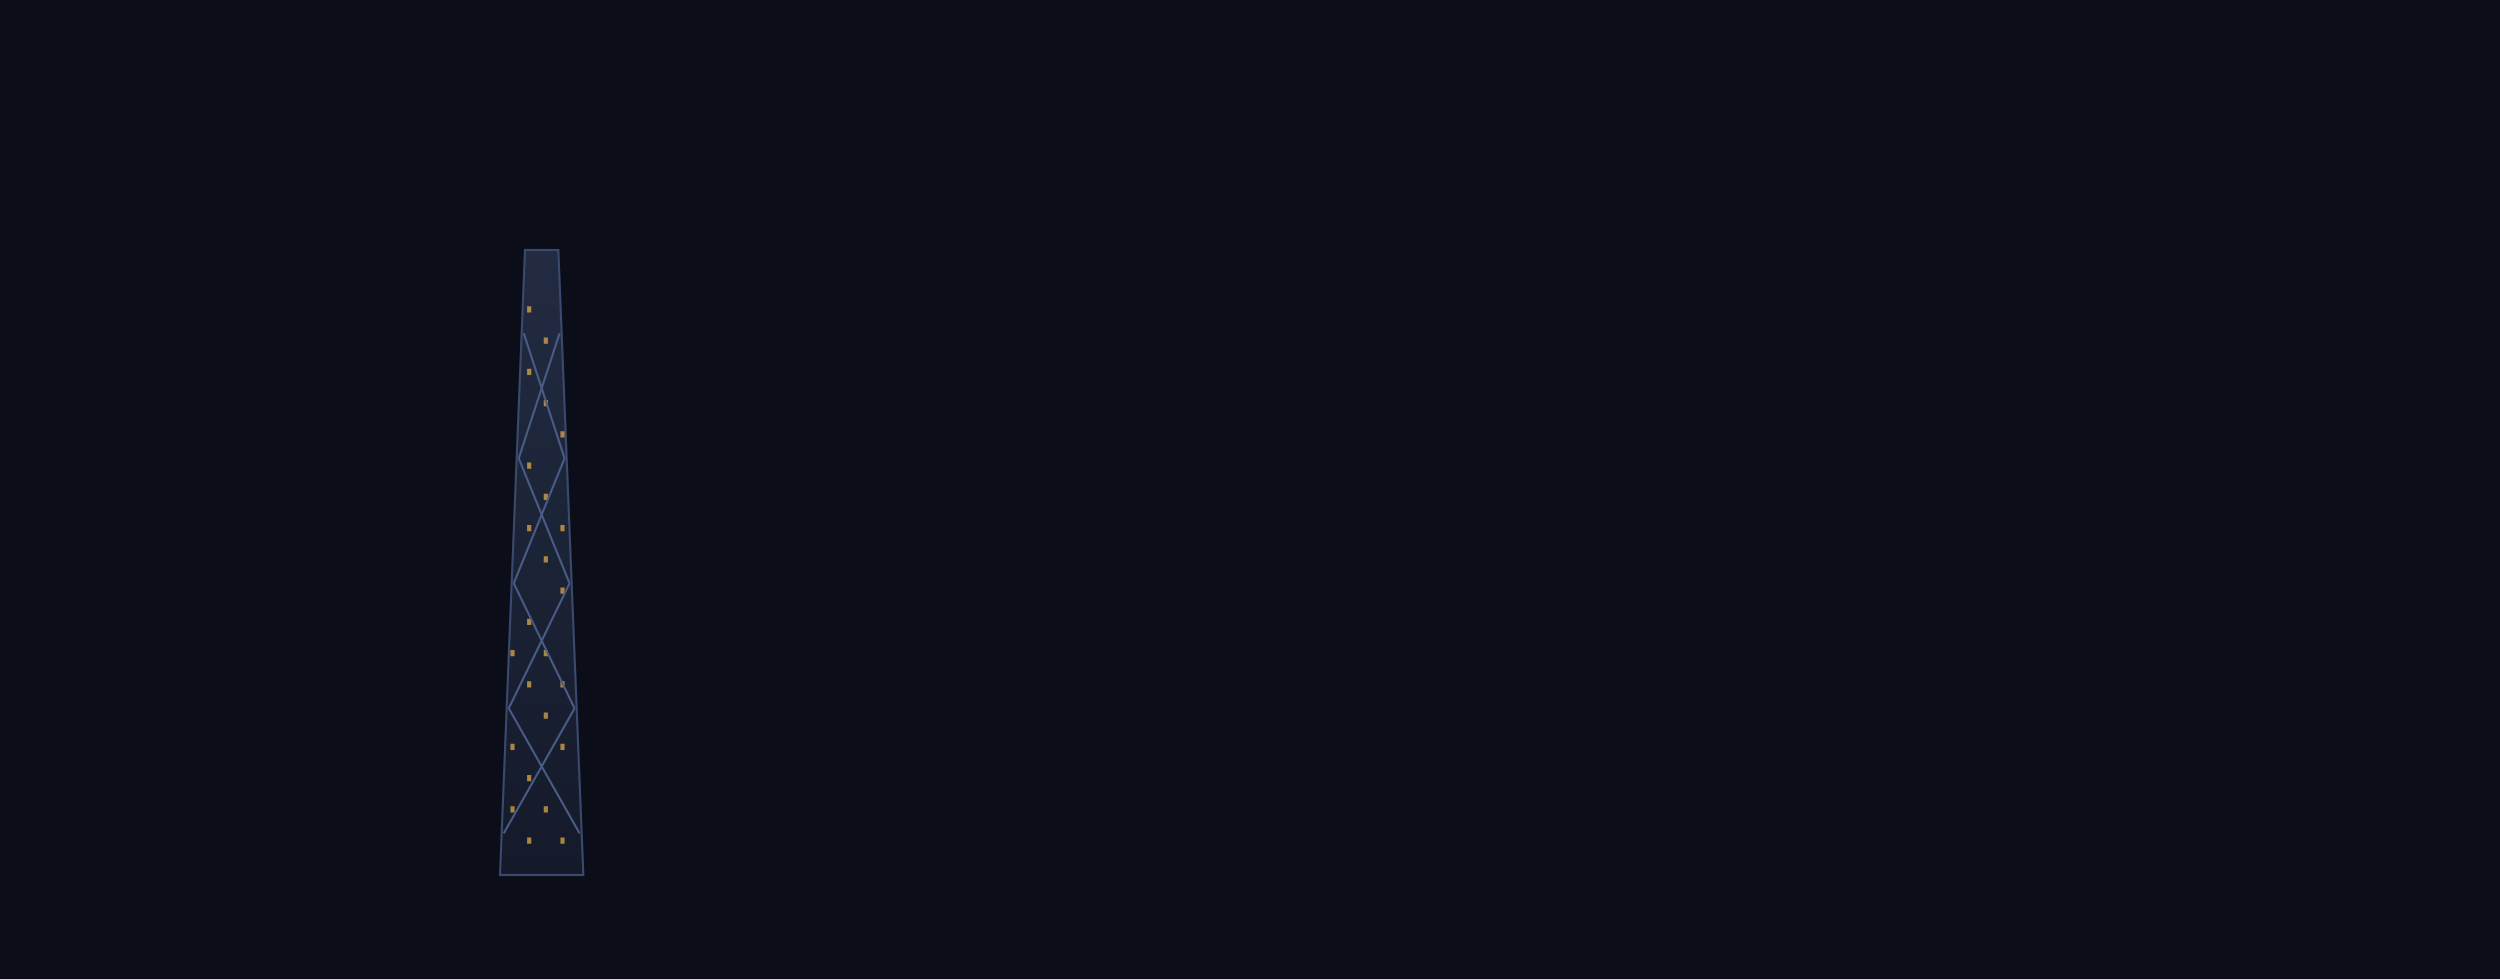
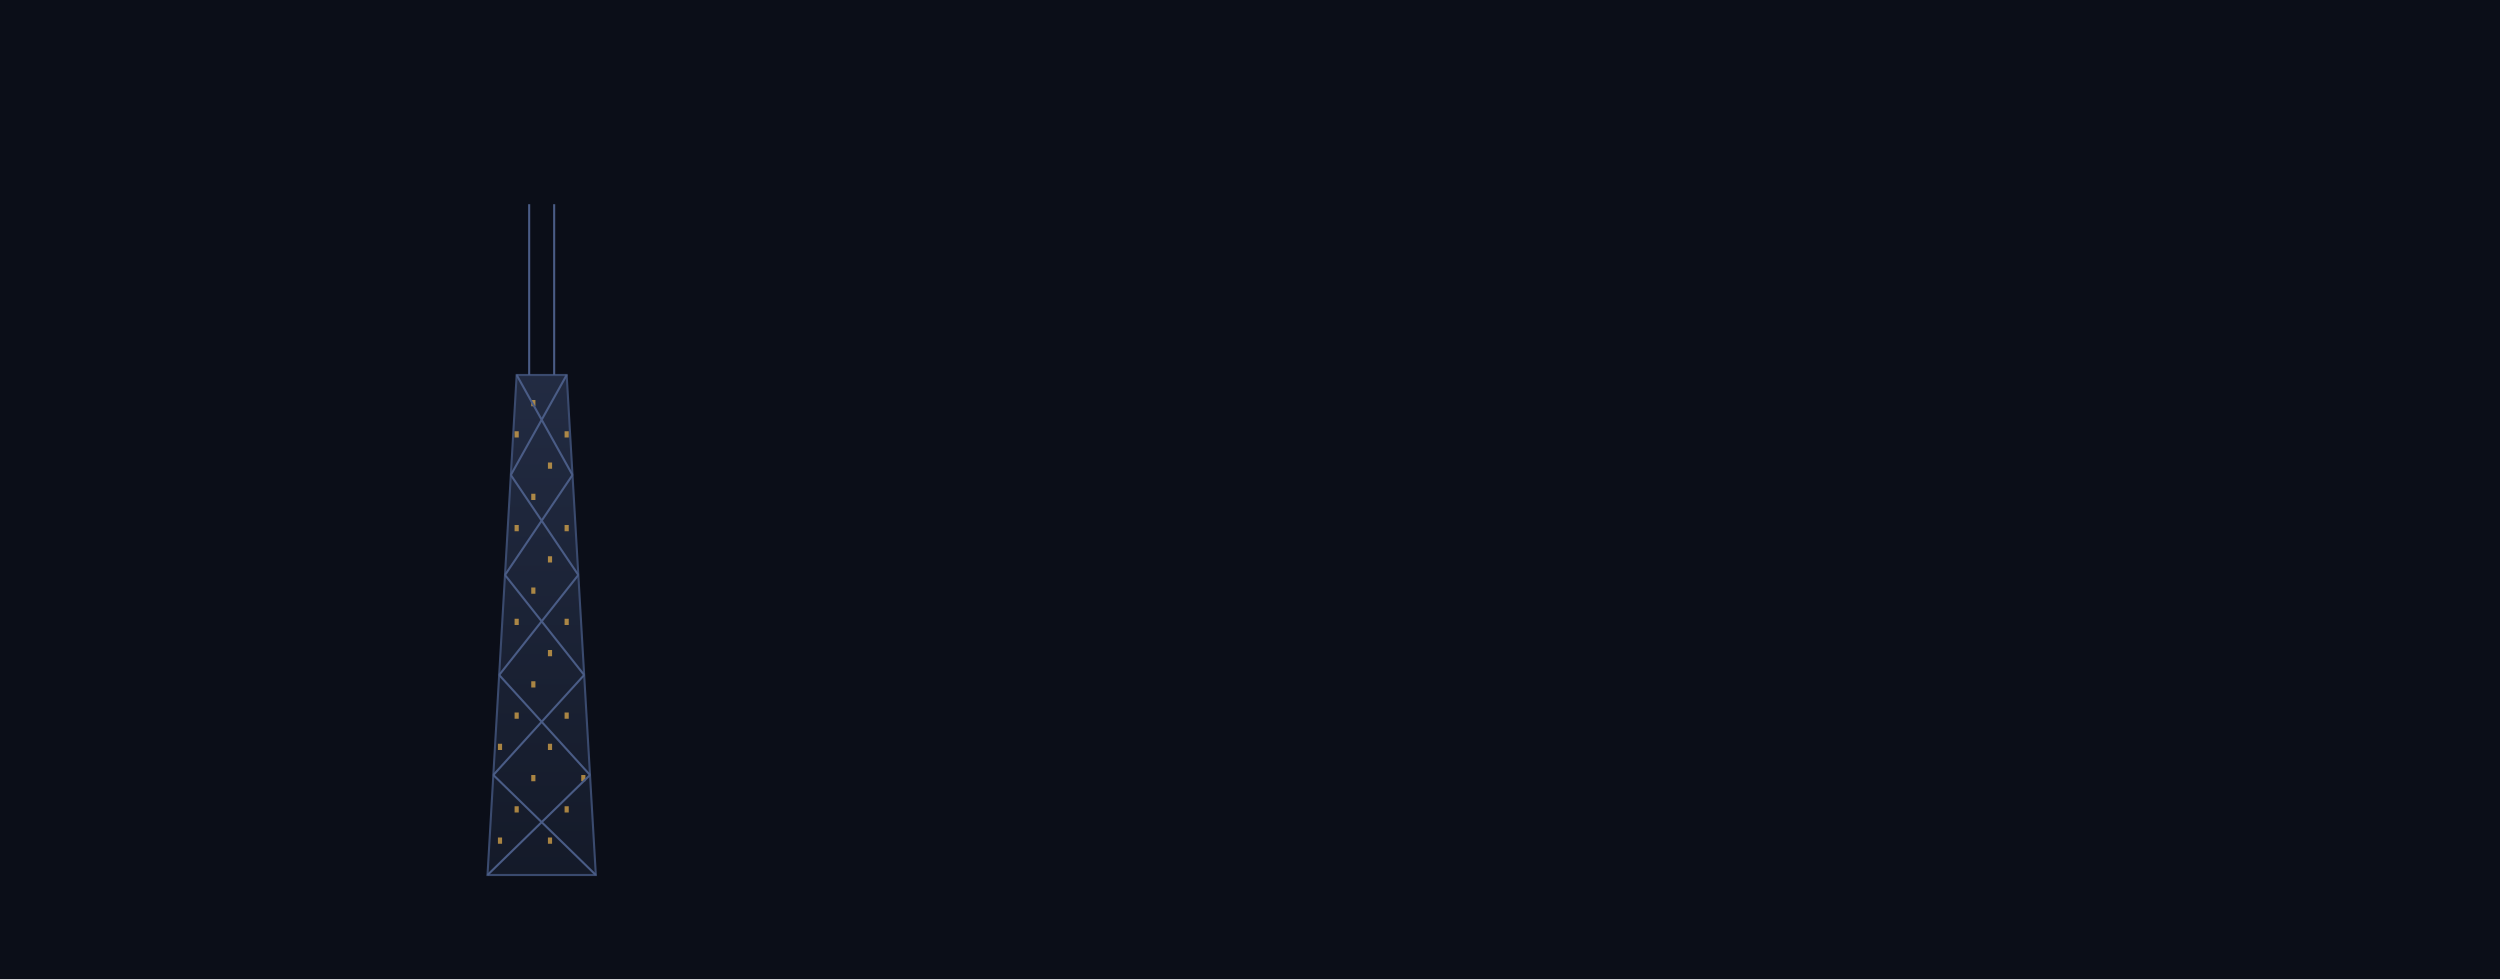
<svg xmlns="http://www.w3.org/2000/svg" viewBox="0 0 1200 470" width="1200" height="470">
  <defs>
    <linearGradient id="towerGlass" x1="0" y1="0" x2="0" y2="1">
      <stop offset="0" stop-color="#222b42" />
      <stop offset="1" stop-color="#141a29" />
    </linearGradient>
    <clipPath id="landmark-windows">
-       <path d="M240 420 L252 120 L268 120 L280 420 Z" />
+       <path d="M234 420 L248 180 L272 180 L286 420 Z" />
    </clipPath>
  </defs>
  <rect width="1200" height="470" fill="#0b0e18" />
  <g>
-     <path d="M240 420 L252 120 L268 120 L280 420 Z" fill="url(#towerGlass)" stroke="#3a4a6e" stroke-width="1" />
+     <path d="M234 420 L248 180 L272 180 L286 420 Z" fill="url(#towerGlass)" stroke="#3a4a6e" stroke-width="1" />
    <g clip-path="url(#landmark-windows)" fill="#e8b04b" opacity=".7">
-       <rect x="253" y="147" width="2" height="3" />
-       <rect x="261" y="162" width="2" height="3" />
-       <rect x="253" y="177" width="2" height="3" />
-       <rect x="261" y="192" width="2" height="3" />
-       <rect x="269" y="207" width="2" height="3" />
-       <rect x="253" y="222" width="2" height="3" />
-       <rect x="261" y="237" width="2" height="3" />
-       <rect x="253" y="252" width="2" height="3" />
-       <rect x="269" y="252" width="2" height="3" />
-       <rect x="261" y="267" width="2" height="3" />
-       <rect x="269" y="282" width="2" height="3" />
-       <rect x="253" y="297" width="2" height="3" />
-       <rect x="245" y="312" width="2" height="3" />
-       <rect x="261" y="312" width="2" height="3" />
-       <rect x="253" y="327" width="2" height="3" />
-       <rect x="269" y="327" width="2" height="3" />
-       <rect x="261" y="342" width="2" height="3" />
-       <rect x="245" y="357" width="2" height="3" />
-       <rect x="269" y="357" width="2" height="3" />
-       <rect x="253" y="372" width="2" height="3" />
-       <rect x="245" y="387" width="2" height="3" />
-       <rect x="261" y="387" width="2" height="3" />
-       <rect x="253" y="402" width="2" height="3" />
-       <rect x="269" y="402" width="2" height="3" />
+       <rect x="255" y="192" width="2" height="3" />
+       <rect x="247" y="207" width="2" height="3" />
+       <rect x="271" y="207" width="2" height="3" />
+       <rect x="263" y="222" width="2" height="3" />
+       <rect x="255" y="237" width="2" height="3" />
+       <rect x="247" y="252" width="2" height="3" />
+       <rect x="271" y="252" width="2" height="3" />
+       <rect x="263" y="267" width="2" height="3" />
+       <rect x="255" y="282" width="2" height="3" />
+       <rect x="247" y="297" width="2" height="3" />
+       <rect x="271" y="297" width="2" height="3" />
+       <rect x="263" y="312" width="2" height="3" />
+       <rect x="255" y="327" width="2" height="3" />
+       <rect x="247" y="342" width="2" height="3" />
+       <rect x="271" y="342" width="2" height="3" />
+       <rect x="239" y="357" width="2" height="3" />
+       <rect x="263" y="357" width="2" height="3" />
+       <rect x="255" y="372" width="2" height="3" />
+       <rect x="279" y="372" width="2" height="3" />
+       <rect x="247" y="387" width="2" height="3" />
+       <rect x="271" y="387" width="2" height="3" />
+       <rect x="239" y="402" width="2" height="3" />
+       <rect x="263" y="402" width="2" height="3" />
    </g>
-     <path d="M251.4 160 L271 220 M268.6 160 L249 220 M249 220 L273.4 280 M271 220 L246.6 280 M246.6 280 L275.8 340 M273.4 280 L244.2 340 M244.2 340 L278.2 400 M275.8 340 L241.8 400" stroke="#4a5c86" stroke-width="1" fill="none" />
+     <path d="M254 180 L254 98 M266 180 L266 98 M248 180 L274.8 228 M272 180 L245.2 228 M245.2 228 L277.6 276 M274.8 228 L242.4 276 M242.4 276 L280.4 324 M277.6 276 L239.6 324 M239.6 324 L283.2 372 M280.4 324 L236.8 372 M236.8 372 L286 420 M283.2 372 L234 420" stroke="#4a5c86" stroke-width="1" fill="none" />
  </g>
</svg>
